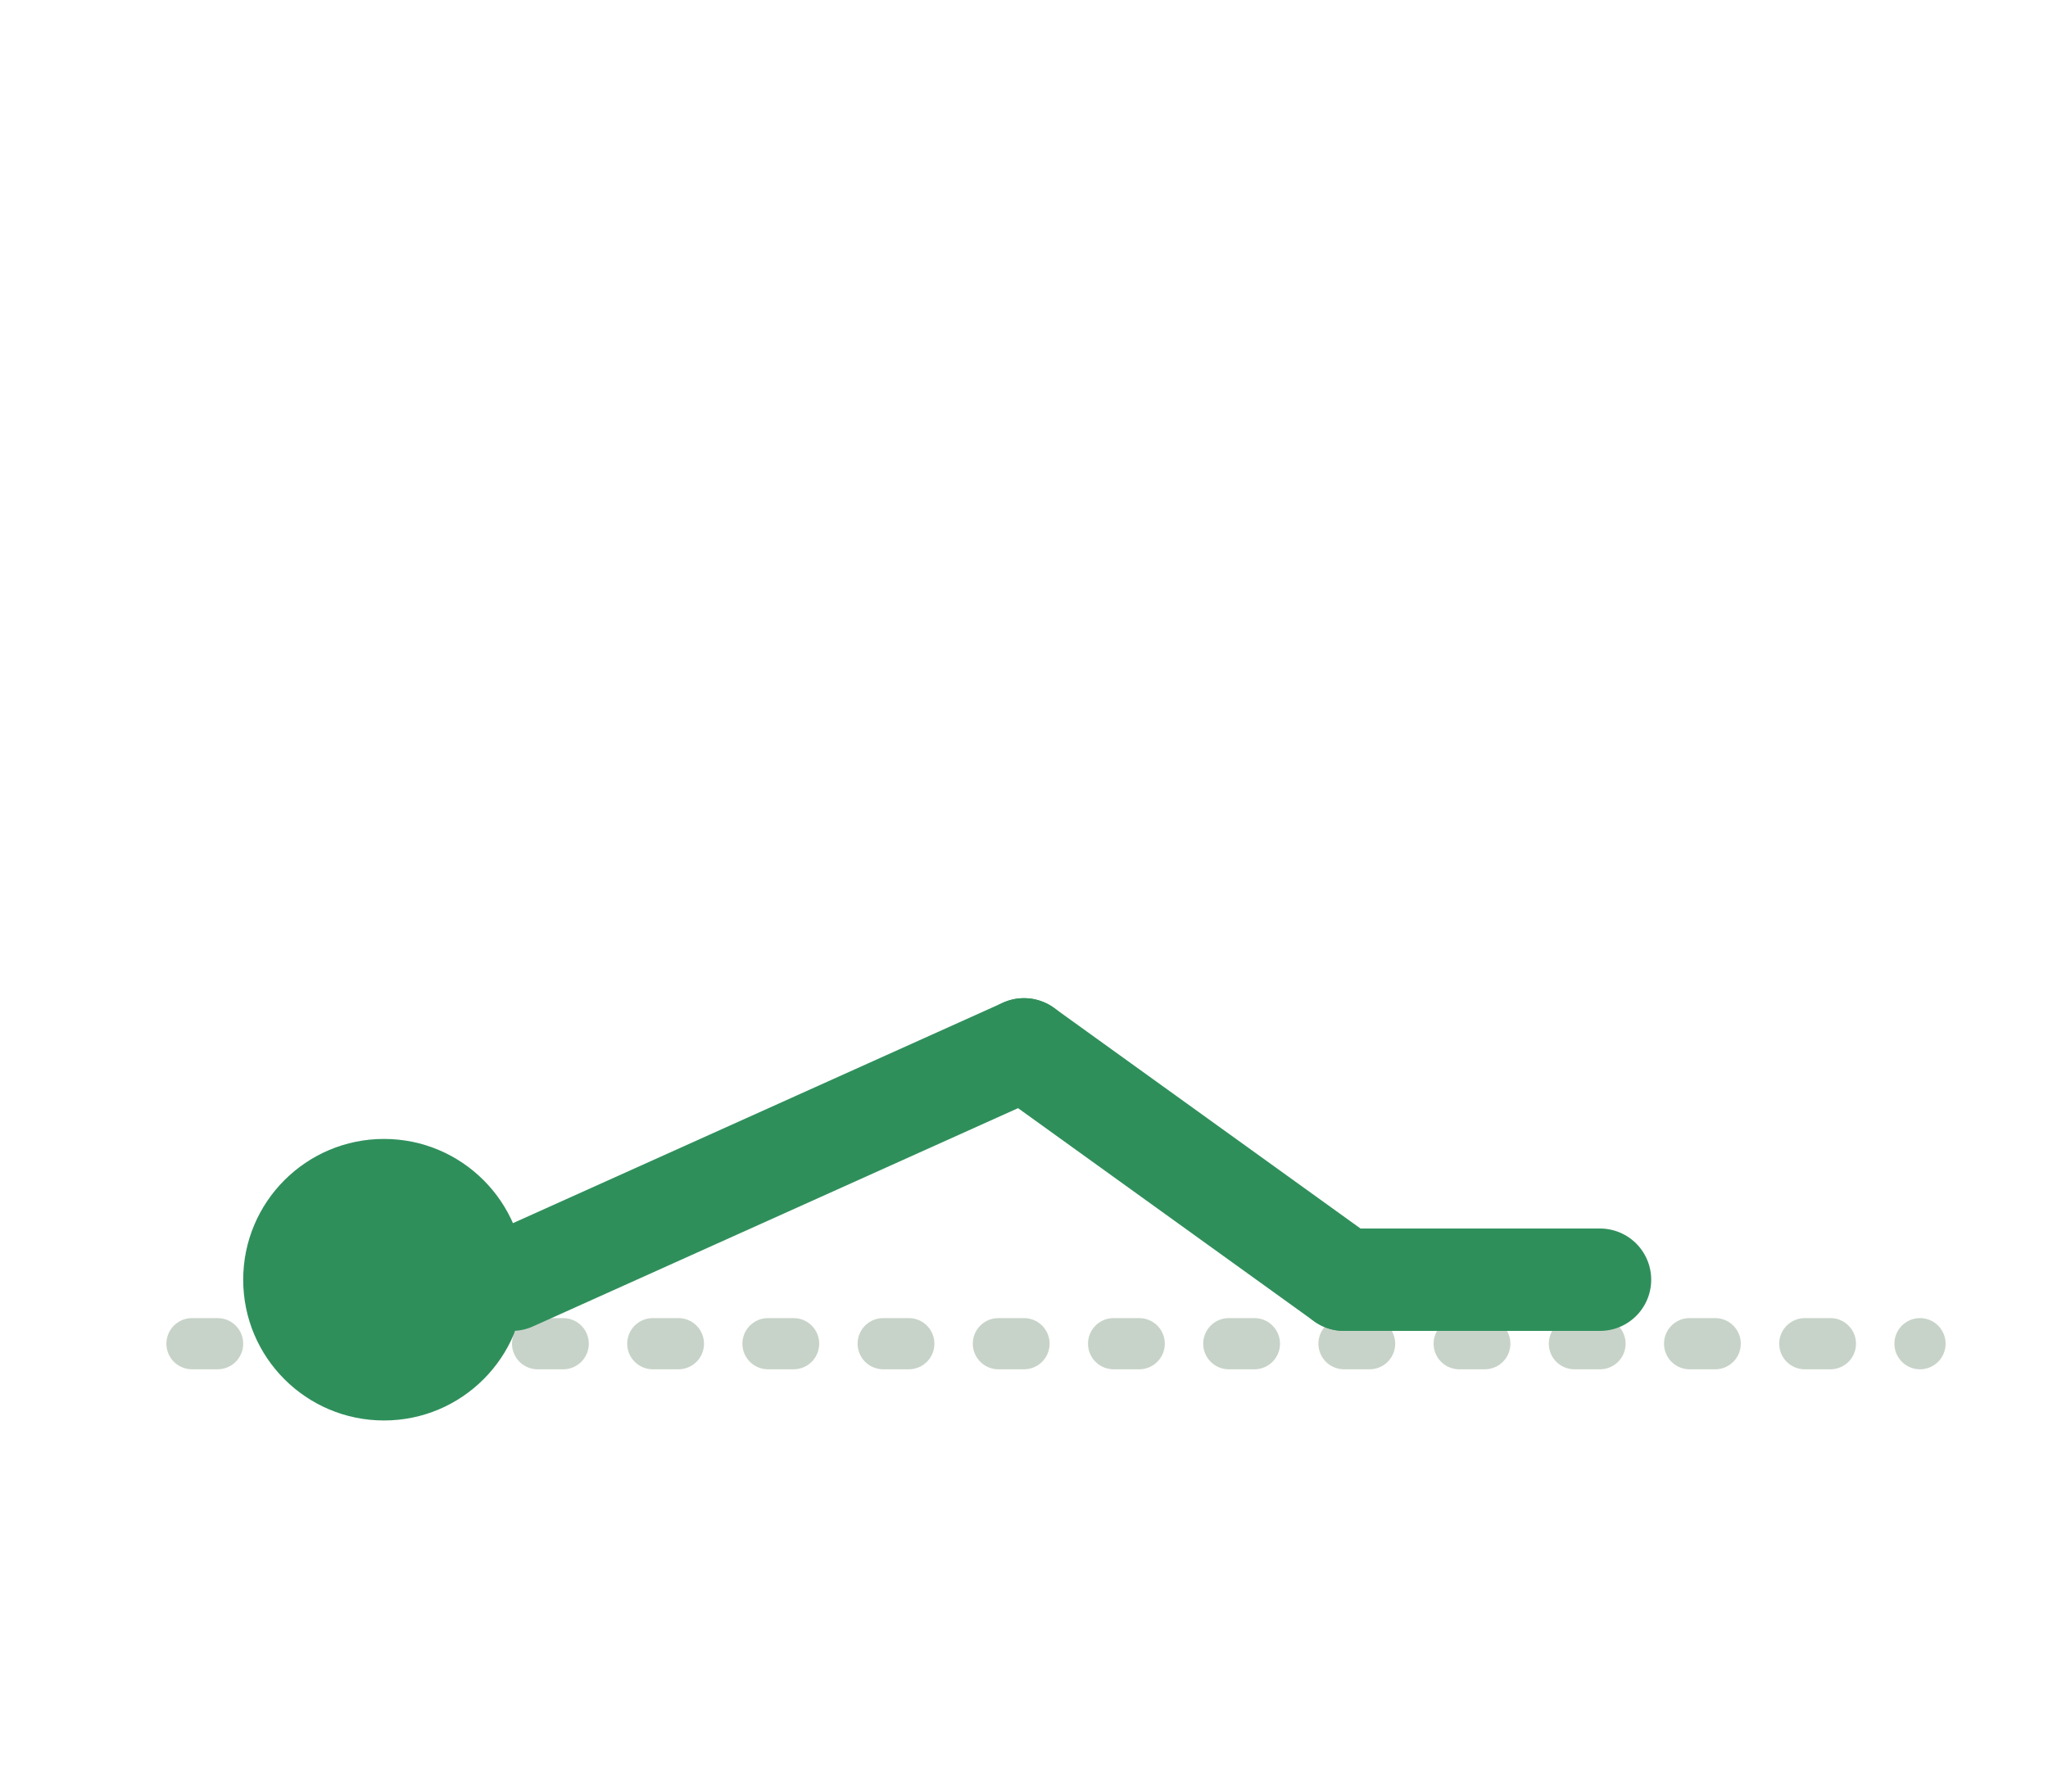
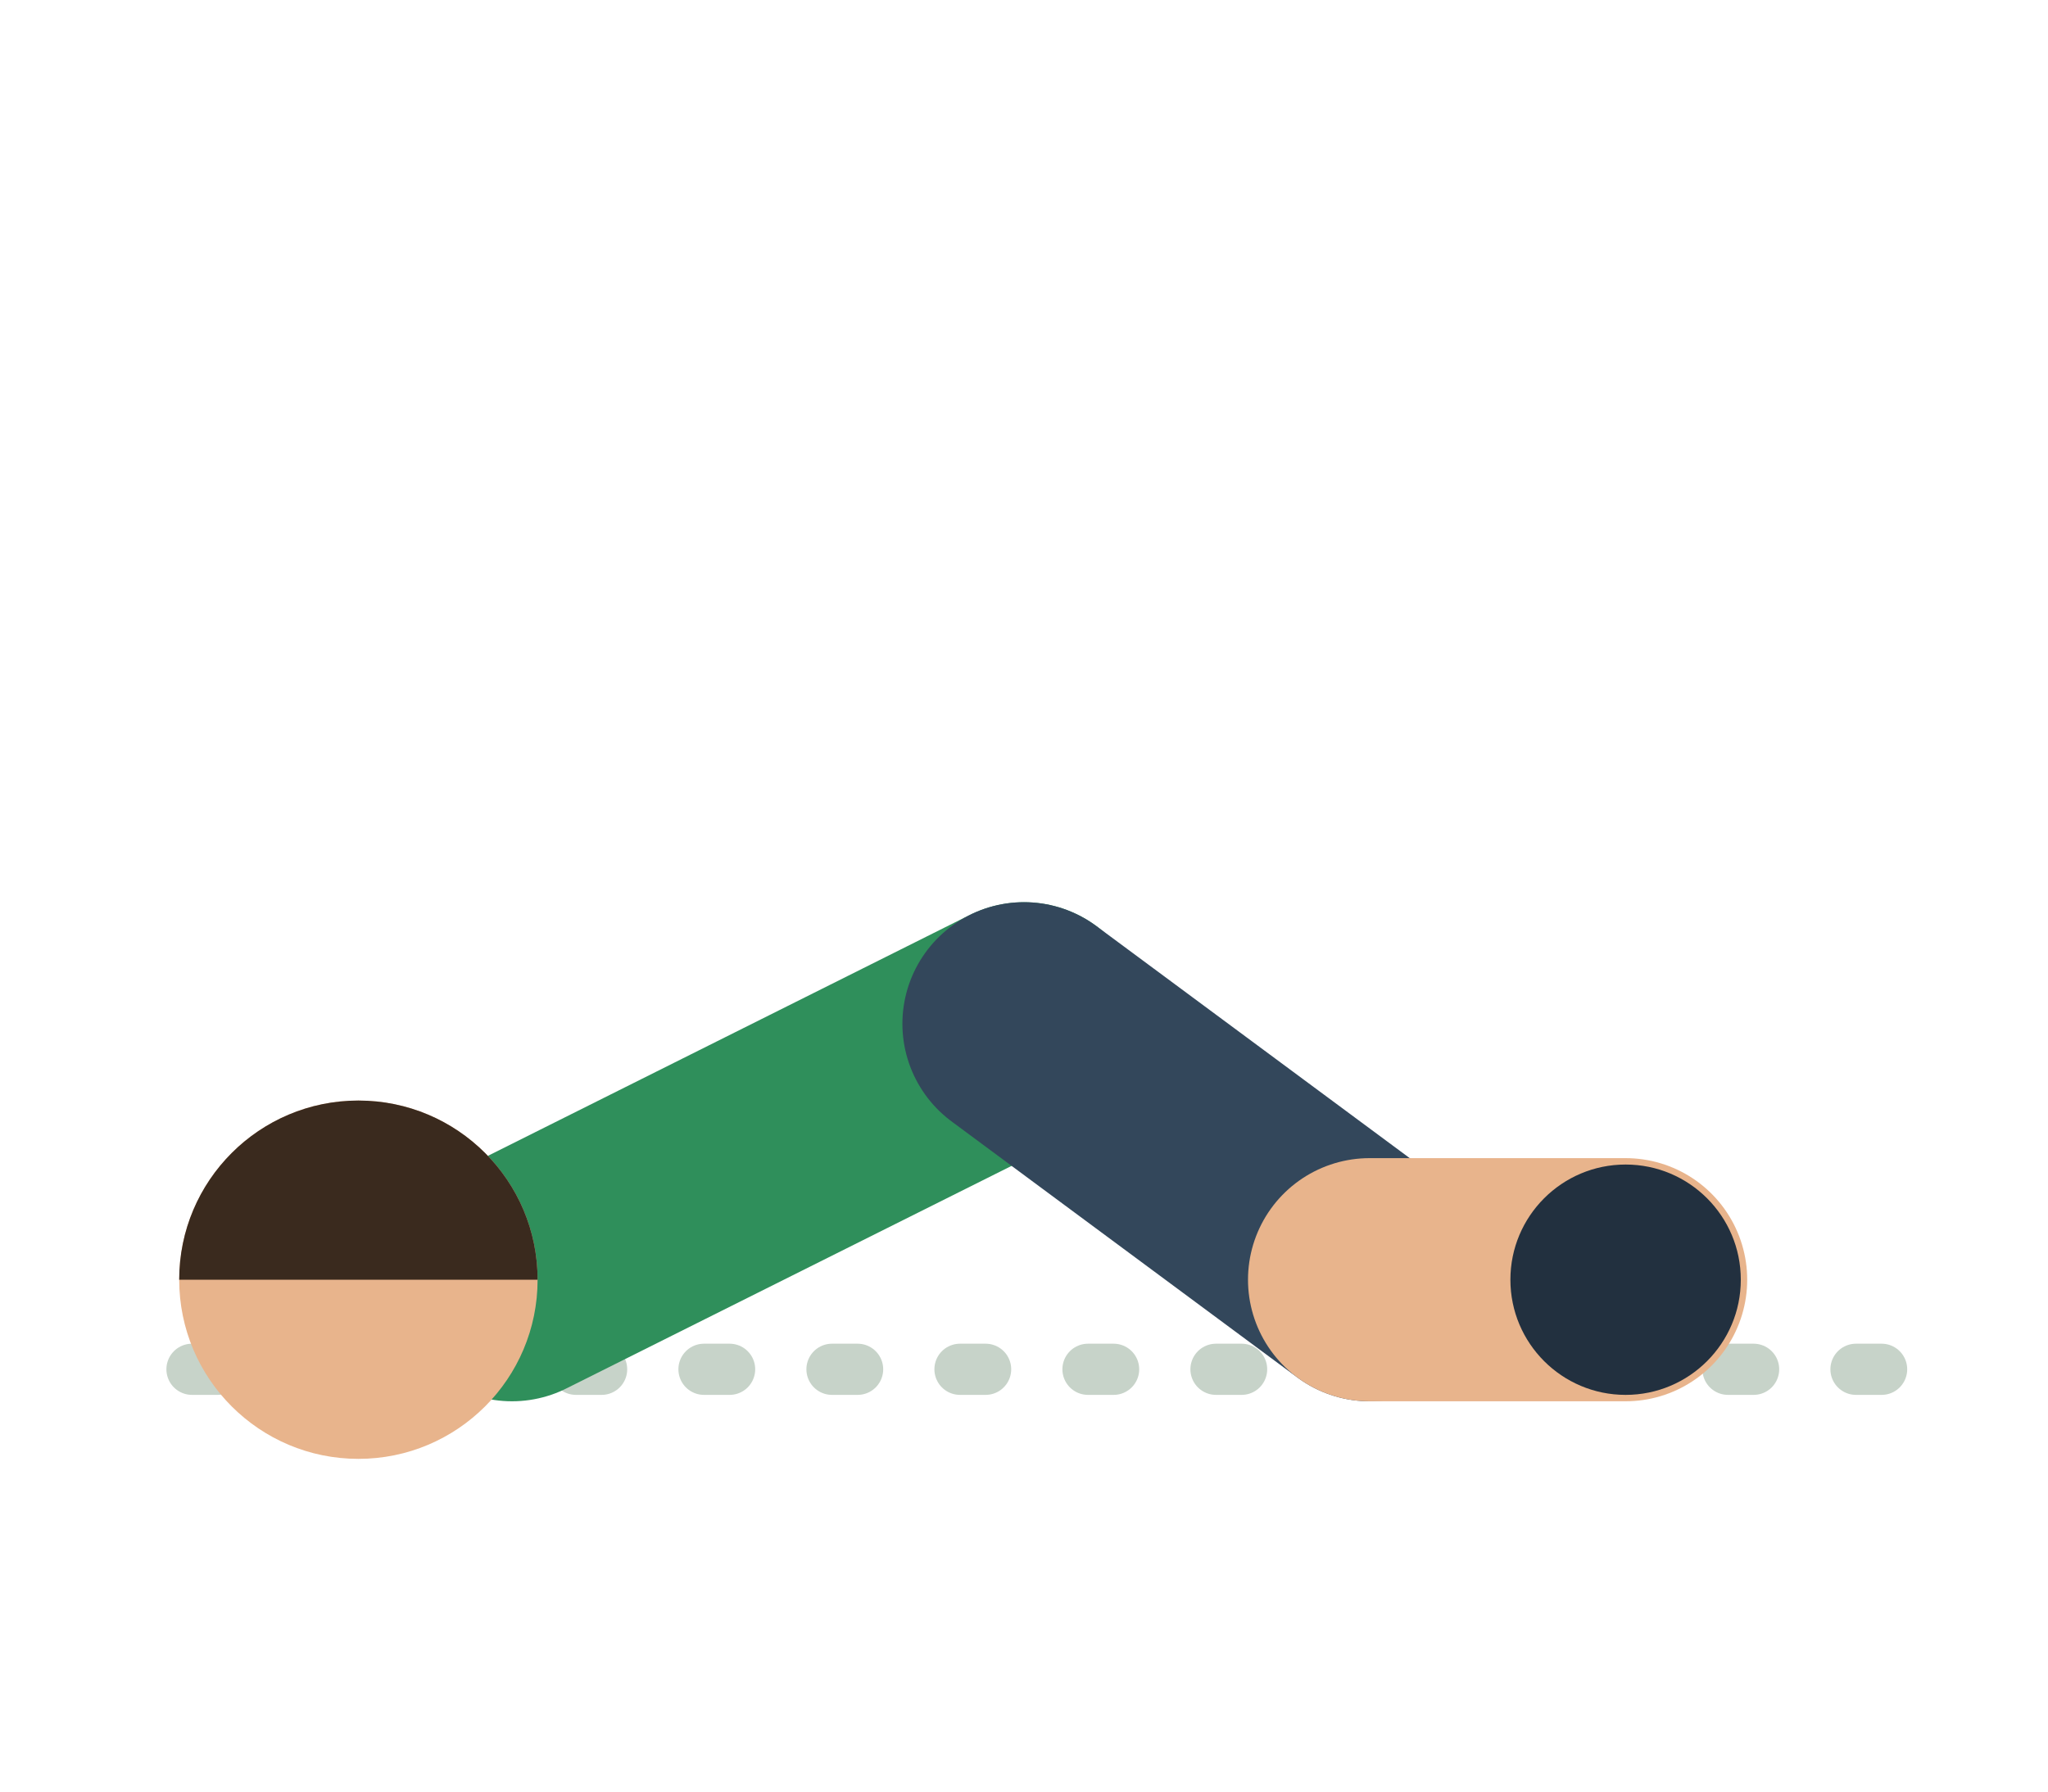
<svg xmlns="http://www.w3.org/2000/svg" viewBox="0 0 160 140">
-   <line x1="15" y1="105" x2="150" y2="105" stroke="#c7d3c9" stroke-width="4" stroke-dasharray="2 7" stroke-linecap="round" />
-   <path d="M40 100 L80 82" stroke="#2f8f5b" stroke-width="8" fill="none" stroke-linecap="round" stroke-linejoin="round" />
-   <path d="M80 82 L105 100" stroke="#2f8f5b" stroke-width="8" fill="none" stroke-linecap="round" stroke-linejoin="round" />
-   <path d="M105 100 L125 100" stroke="#2f8f5b" stroke-width="8" fill="none" stroke-linecap="round" stroke-linejoin="round" />
-   <circle cx="30" cy="100" r="11" fill="#2f8f5b" />
+   <line x1="15" y1="107" x2="150" y2="107" stroke="#c7d3c9" stroke-width="4" stroke-dasharray="2 8" stroke-linecap="round" />
+   <path d="M40 100 L80 80" stroke="#2f8f5b" stroke-width="19" fill="none" stroke-linecap="round" stroke-linejoin="round" />
+   <path d="M80 80 L107 100" stroke="#33475b" stroke-width="19" fill="none" stroke-linecap="round" stroke-linejoin="round" />
+   <path d="M107 100 L127 100" stroke="#e8b48c" stroke-width="19" fill="none" stroke-linecap="round" stroke-linejoin="round" />
+   <circle cx="127" cy="100" r="9" fill="#22303f" />
+   <circle cx="28" cy="100" r="14" fill="#e8b48c" />
+   <path d="M14 100 A14 14 0 0 1 42 100 Z" fill="#3a2a1e" />
</svg>
